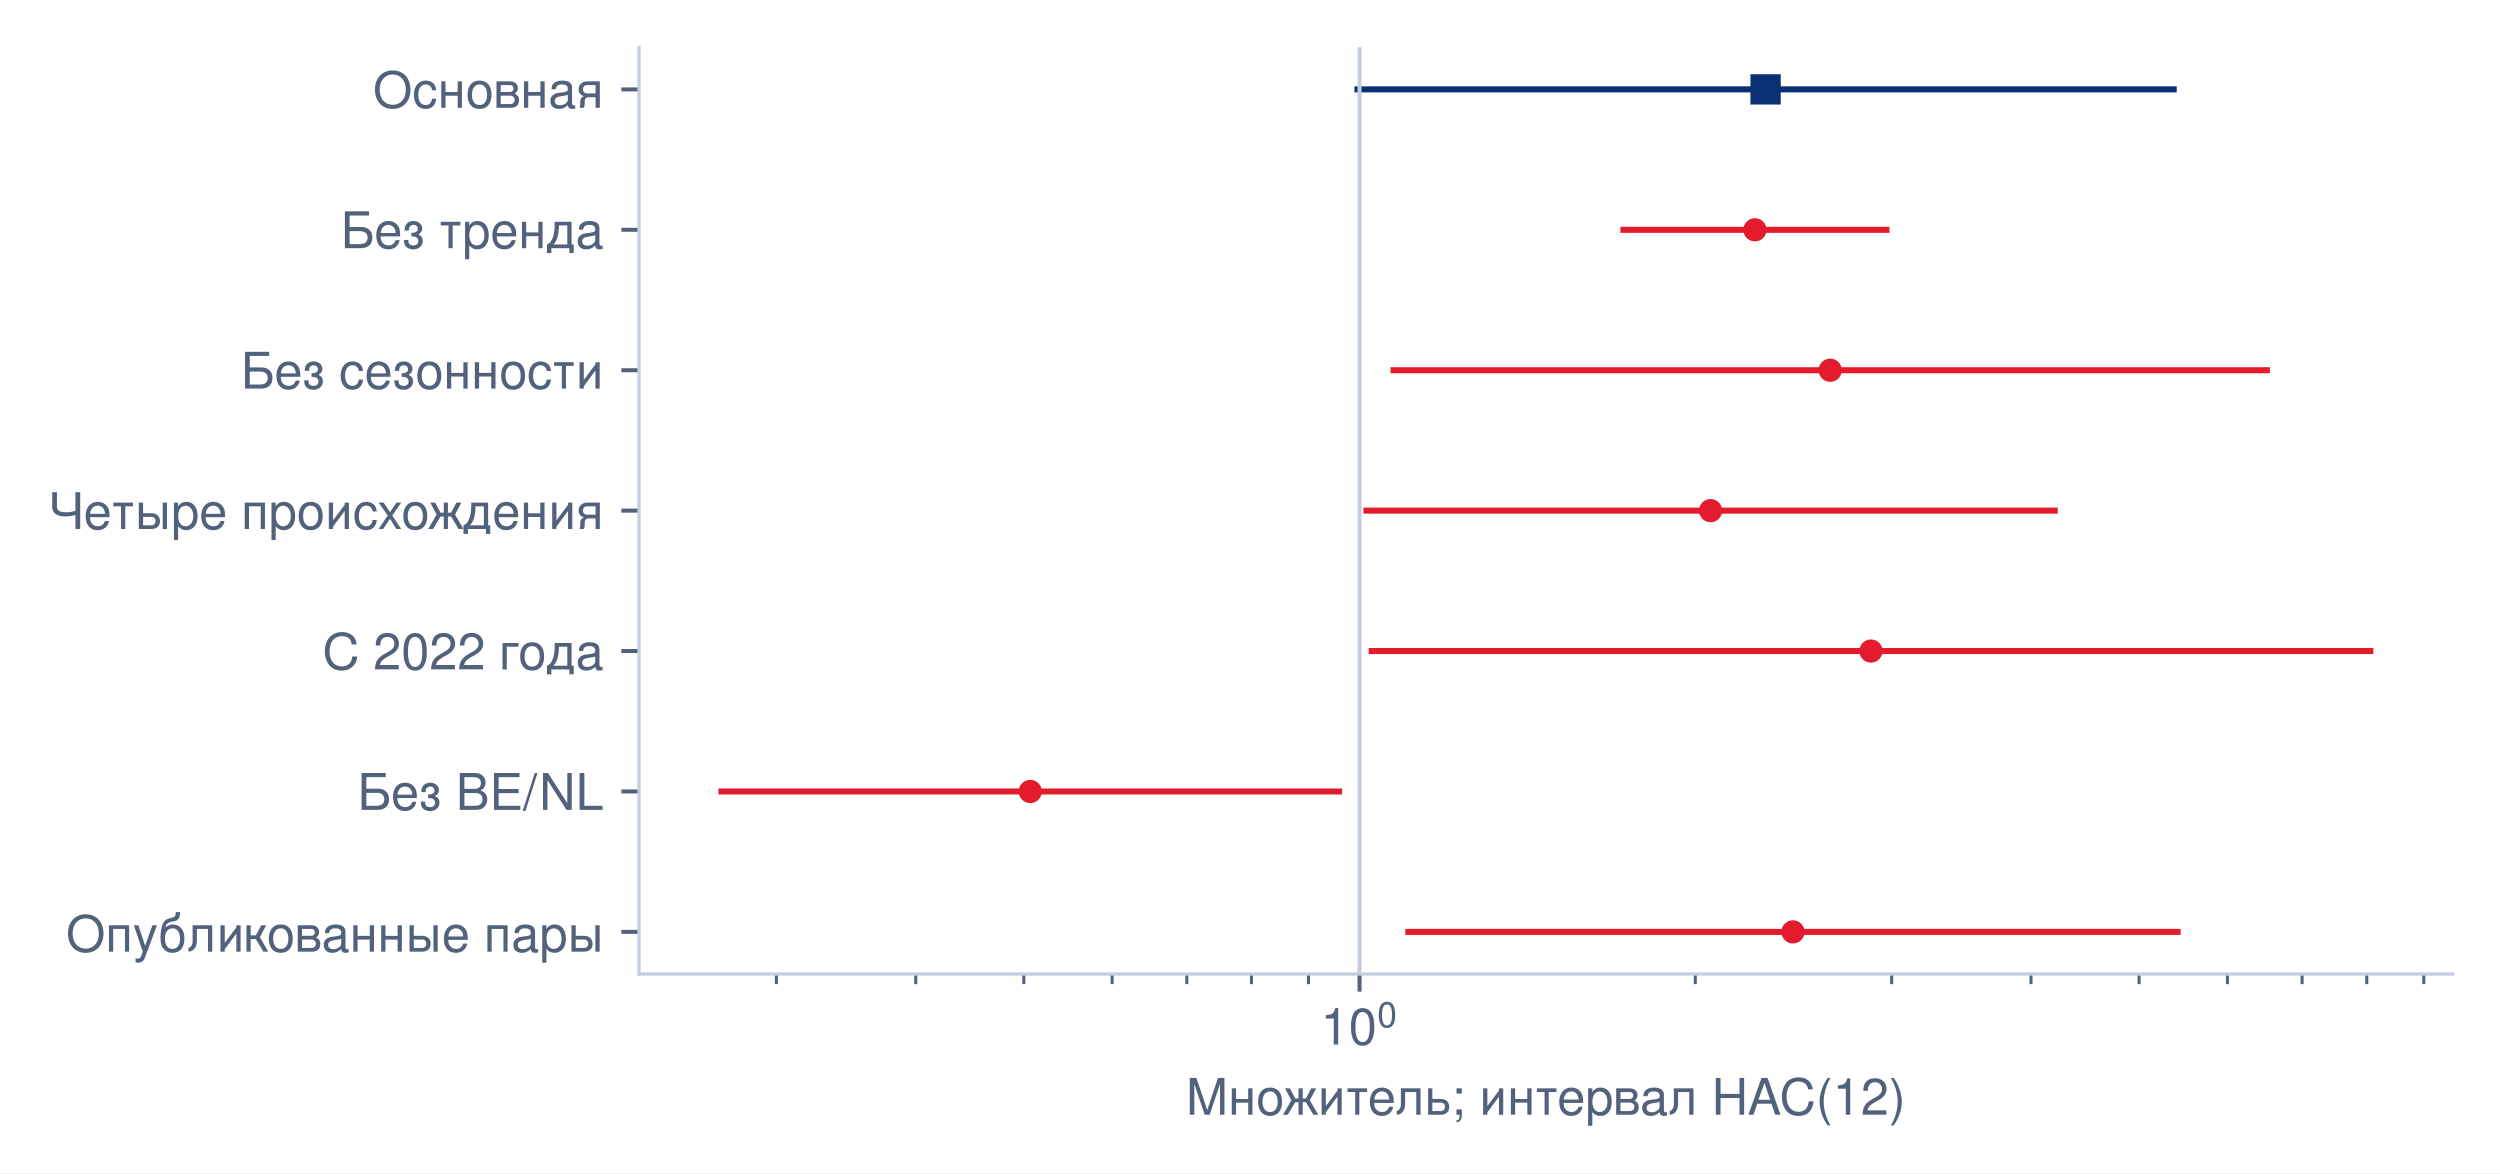
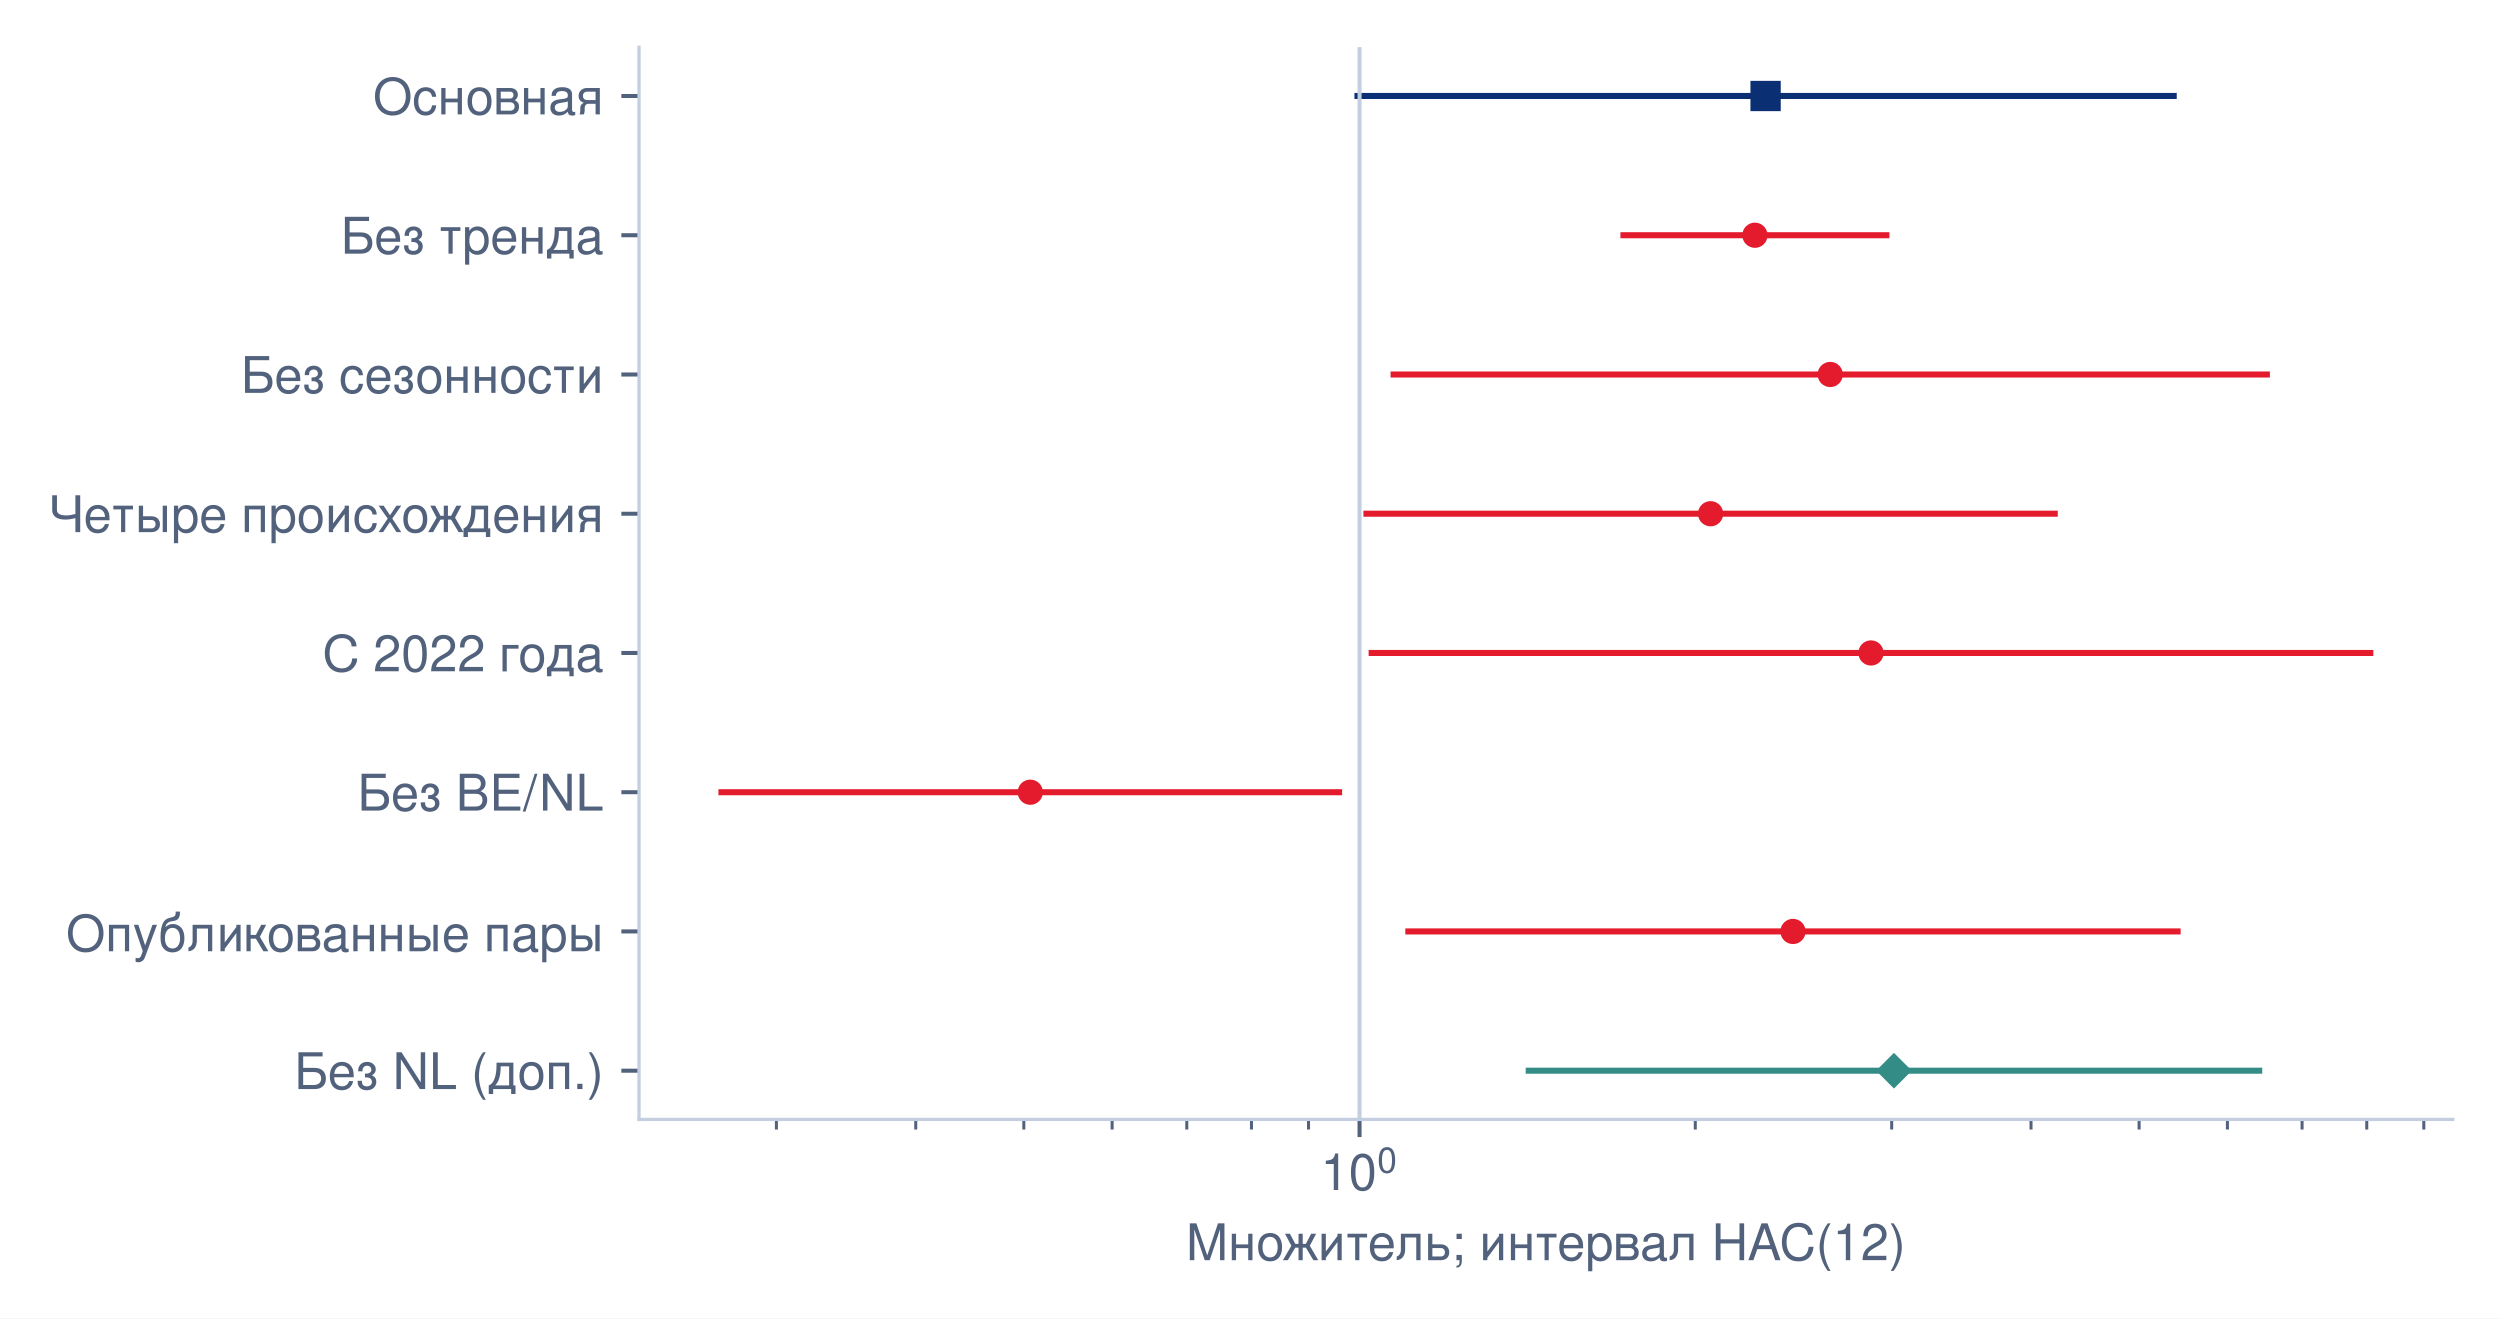
- <svg xmlns="http://www.w3.org/2000/svg" xmlns:xlink="http://www.w3.org/1999/xlink" width="495.12pt" height="232.32pt" viewBox="0 0 495.12 232.32" version="1.1">
+ <svg xmlns="http://www.w3.org/2000/svg" xmlns:xlink="http://www.w3.org/1999/xlink" width="495.12pt" height="261.12pt" viewBox="0 0 495.12 261.12" version="1.1">
  <defs>
    <style type="text/css">*{stroke-linejoin: round; stroke-linecap: butt}</style>
  </defs>
  <g id="figure_1">
    <g id="patch_1">
-       <path d="M 0 232.32  L 495.12 232.32  L 495.12 0  L 0 0  z " style="fill: #ffffff" />
+       <path d="M 0 261.12  L 495.12 261.12  L 495.12 0  L 0 0  z " style="fill: #ffffff" />
    </g>
    <g id="axes_1">
      <g id="patch_2">
-         <path d="M 126.558 192.9  L 485.76 192.9  L 485.76 9.36  L 126.558 9.36  z " style="fill: #ffffff" />
+         <path d="M 126.558 221.7  L 485.76 221.7  L 485.76 9.36  L 126.558 9.36  z " style="fill: #ffffff" />
      </g>
      <g id="matplotlib.axis_1">
        <g id="xtick_1">
          <g id="line2d_1">
-             <path d="M 269.256 192.9  L 269.256 9.36  " clip-path="url(#p81fc3f69a3)" style="fill: none; stroke: #dbe4ef; stroke-width: 0.55; stroke-linecap: square" />
+             <path d="M 269.256 221.7  L 269.256 9.36  " clip-path="url(#pdd04d3d1da)" style="fill: none; stroke: #dbe4ef; stroke-width: 0.55; stroke-linecap: square" />
          </g>
          <g id="line2d_2">
            <defs>
              <path id="md188bb323f" d="M 0 0  L 0 3.5  " style="stroke: #52627c; stroke-width: 0.8" />
            </defs>
            <g>
-               <use xlink:href="#md188bb323f" x="269.256" y="192.9" style="fill: #52627c; stroke: #52627c; stroke-width: 0.8" />
+               <use xlink:href="#md188bb323f" x="269.256" y="221.7" style="fill: #52627c; stroke: #52627c; stroke-width: 0.8" />
            </g>
          </g>
          <g id="text_1">
-             <g style="fill: #52627c" transform="translate(261.5564 207.1908)">
+             <g style="fill: #52627c" transform="translate(261.5564 235.9908)">
              <text>
                <tspan x="0" y="-0.311" style="font-size: 10px; font-family: 'Nimbus Sans'; fill: #52627c">1</tspan>
                <tspan x="5.56" y="-0.311" style="font-size: 10px; font-family: 'Nimbus Sans'; fill: #52627c">0</tspan>
                <tspan x="11.206" y="-3.75" style="font-size: 7px; font-family: 'Nimbus Sans'; fill: #52627c">0</tspan>
              </text>
            </g>
          </g>
        </g>
        <g id="xtick_2">
          <g id="line2d_3">
            <defs>
              <path id="m57189ea92f" d="M 0 0  L 0 2  " style="stroke: #52627c; stroke-width: 0.6" />
            </defs>
            <g>
-               <use xlink:href="#m57189ea92f" x="153.763" y="192.9" style="fill: #52627c; stroke: #52627c; stroke-width: 0.6" />
+               <use xlink:href="#m57189ea92f" x="153.763" y="221.7" style="fill: #52627c; stroke: #52627c; stroke-width: 0.6" />
            </g>
          </g>
        </g>
        <g id="xtick_3">
          <g id="line2d_4">
            <g>
-               <use xlink:href="#m57189ea92f" x="181.359" y="192.9" style="fill: #52627c; stroke: #52627c; stroke-width: 0.6" />
+               <use xlink:href="#m57189ea92f" x="181.359" y="221.7" style="fill: #52627c; stroke: #52627c; stroke-width: 0.6" />
            </g>
          </g>
        </g>
        <g id="xtick_4">
          <g id="line2d_5">
            <g>
-               <use xlink:href="#m57189ea92f" x="202.765" y="192.9" style="fill: #52627c; stroke: #52627c; stroke-width: 0.6" />
+               <use xlink:href="#m57189ea92f" x="202.765" y="221.7" style="fill: #52627c; stroke: #52627c; stroke-width: 0.6" />
            </g>
          </g>
        </g>
        <g id="xtick_5">
          <g id="line2d_6">
            <g>
-               <use xlink:href="#m57189ea92f" x="220.254" y="192.9" style="fill: #52627c; stroke: #52627c; stroke-width: 0.6" />
+               <use xlink:href="#m57189ea92f" x="220.254" y="221.7" style="fill: #52627c; stroke: #52627c; stroke-width: 0.6" />
            </g>
          </g>
        </g>
        <g id="xtick_6">
          <g id="line2d_7">
            <g>
-               <use xlink:href="#m57189ea92f" x="235.042" y="192.9" style="fill: #52627c; stroke: #52627c; stroke-width: 0.6" />
+               <use xlink:href="#m57189ea92f" x="235.042" y="221.7" style="fill: #52627c; stroke: #52627c; stroke-width: 0.6" />
            </g>
          </g>
        </g>
        <g id="xtick_7">
          <g id="line2d_8">
            <g>
-               <use xlink:href="#m57189ea92f" x="247.851" y="192.9" style="fill: #52627c; stroke: #52627c; stroke-width: 0.6" />
+               <use xlink:href="#m57189ea92f" x="247.851" y="221.7" style="fill: #52627c; stroke: #52627c; stroke-width: 0.6" />
            </g>
          </g>
        </g>
        <g id="xtick_8">
          <g id="line2d_9">
            <g>
-               <use xlink:href="#m57189ea92f" x="259.149" y="192.9" style="fill: #52627c; stroke: #52627c; stroke-width: 0.6" />
+               <use xlink:href="#m57189ea92f" x="259.149" y="221.7" style="fill: #52627c; stroke: #52627c; stroke-width: 0.6" />
            </g>
          </g>
        </g>
        <g id="xtick_9">
          <g id="line2d_10">
            <g>
-               <use xlink:href="#m57189ea92f" x="335.748" y="192.9" style="fill: #52627c; stroke: #52627c; stroke-width: 0.6" />
+               <use xlink:href="#m57189ea92f" x="335.748" y="221.7" style="fill: #52627c; stroke: #52627c; stroke-width: 0.6" />
            </g>
          </g>
        </g>
        <g id="xtick_10">
          <g id="line2d_11">
            <g>
-               <use xlink:href="#m57189ea92f" x="374.643" y="192.9" style="fill: #52627c; stroke: #52627c; stroke-width: 0.6" />
+               <use xlink:href="#m57189ea92f" x="374.643" y="221.7" style="fill: #52627c; stroke: #52627c; stroke-width: 0.6" />
            </g>
          </g>
        </g>
        <g id="xtick_11">
          <g id="line2d_12">
            <g>
-               <use xlink:href="#m57189ea92f" x="402.24" y="192.9" style="fill: #52627c; stroke: #52627c; stroke-width: 0.6" />
+               <use xlink:href="#m57189ea92f" x="402.24" y="221.7" style="fill: #52627c; stroke: #52627c; stroke-width: 0.6" />
            </g>
          </g>
        </g>
        <g id="xtick_12">
          <g id="line2d_13">
            <g>
-               <use xlink:href="#m57189ea92f" x="423.645" y="192.9" style="fill: #52627c; stroke: #52627c; stroke-width: 0.6" />
+               <use xlink:href="#m57189ea92f" x="423.645" y="221.7" style="fill: #52627c; stroke: #52627c; stroke-width: 0.6" />
            </g>
          </g>
        </g>
        <g id="xtick_13">
          <g id="line2d_14">
            <g>
-               <use xlink:href="#m57189ea92f" x="441.135" y="192.9" style="fill: #52627c; stroke: #52627c; stroke-width: 0.6" />
+               <use xlink:href="#m57189ea92f" x="441.135" y="221.7" style="fill: #52627c; stroke: #52627c; stroke-width: 0.6" />
            </g>
          </g>
        </g>
        <g id="xtick_14">
          <g id="line2d_15">
            <g>
-               <use xlink:href="#m57189ea92f" x="455.922" y="192.9" style="fill: #52627c; stroke: #52627c; stroke-width: 0.6" />
+               <use xlink:href="#m57189ea92f" x="455.922" y="221.7" style="fill: #52627c; stroke: #52627c; stroke-width: 0.6" />
            </g>
          </g>
        </g>
        <g id="xtick_15">
          <g id="line2d_16">
            <g>
-               <use xlink:href="#m57189ea92f" x="468.731" y="192.9" style="fill: #52627c; stroke: #52627c; stroke-width: 0.6" />
+               <use xlink:href="#m57189ea92f" x="468.731" y="221.7" style="fill: #52627c; stroke: #52627c; stroke-width: 0.6" />
            </g>
          </g>
        </g>
        <g id="xtick_16">
          <g id="line2d_17">
            <g>
-               <use xlink:href="#m57189ea92f" x="480.03" y="192.9" style="fill: #52627c; stroke: #52627c; stroke-width: 0.6" />
+               <use xlink:href="#m57189ea92f" x="480.03" y="221.7" style="fill: #52627c; stroke: #52627c; stroke-width: 0.6" />
            </g>
          </g>
        </g>
        <g id="text_2">
-           <text style="font-size: 10px; font-family: 'Nimbus Sans'; text-anchor: middle; fill: #52627c" x="306.159" y="220.78" transform="rotate(-0 306.159 220.7798)">Множитель; интервал HAC(12)</text>
+           <text style="font-size: 10px; font-family: 'Nimbus Sans'; text-anchor: middle; fill: #52627c" x="306.159" y="249.58" transform="rotate(-0 306.159 249.5798)">Множитель; интервал HAC(12)</text>
        </g>
      </g>
      <g id="matplotlib.axis_2">
        <g id="ytick_1">
          <g id="line2d_18">
            <defs>
              <path id="m8aa7f7965a" d="M 0 0  L -3.5 0  " style="stroke: #52627c; stroke-width: 0.8" />
            </defs>
            <g>
-               <use xlink:href="#m8aa7f7965a" x="126.558" y="17.703" style="fill: #52627c; stroke: #52627c; stroke-width: 0.8" />
+               <use xlink:href="#m8aa7f7965a" x="126.558" y="19.012" style="fill: #52627c; stroke: #52627c; stroke-width: 0.8" />
            </g>
          </g>
          <g id="text_3">
-             <text style="font-size: 10px; font-family: 'Nimbus Sans'; text-anchor: end; fill: #52627c" x="119.558" y="21.348" transform="rotate(-0 119.5584 21.34805)">Основная</text>
+             <text style="font-size: 10px; font-family: 'Nimbus Sans'; text-anchor: end; fill: #52627c" x="119.558" y="22.657" transform="rotate(-0 119.5584 22.65714)">Основная</text>
          </g>
        </g>
        <g id="ytick_2">
          <g id="line2d_19">
            <g>
-               <use xlink:href="#m8aa7f7965a" x="126.558" y="45.512" style="fill: #52627c; stroke: #52627c; stroke-width: 0.8" />
+               <use xlink:href="#m8aa7f7965a" x="126.558" y="46.588" style="fill: #52627c; stroke: #52627c; stroke-width: 0.8" />
            </g>
          </g>
          <g id="text_4">
-             <text style="font-size: 10px; font-family: 'Nimbus Sans'; text-anchor: end; fill: #52627c" x="119.558" y="49.157" transform="rotate(-0 119.5584 49.15716)">Без тренда</text>
+             <text style="font-size: 10px; font-family: 'Nimbus Sans'; text-anchor: end; fill: #52627c" x="119.558" y="50.234" transform="rotate(-0 119.5584 50.23378)">Без тренда</text>
          </g>
        </g>
        <g id="ytick_3">
          <g id="line2d_20">
            <g>
-               <use xlink:href="#m8aa7f7965a" x="126.558" y="73.321" style="fill: #52627c; stroke: #52627c; stroke-width: 0.8" />
+               <use xlink:href="#m8aa7f7965a" x="126.558" y="74.165" style="fill: #52627c; stroke: #52627c; stroke-width: 0.8" />
            </g>
          </g>
          <g id="text_5">
-             <text style="font-size: 10px; font-family: 'Nimbus Sans'; text-anchor: end; fill: #52627c" x="119.558" y="76.966" transform="rotate(-0 119.5584 76.96627)">Без сезонности</text>
+             <text style="font-size: 10px; font-family: 'Nimbus Sans'; text-anchor: end; fill: #52627c" x="119.558" y="77.81" transform="rotate(-0 119.5584 77.81042)">Без сезонности</text>
          </g>
        </g>
        <g id="ytick_4">
          <g id="line2d_21">
            <g>
-               <use xlink:href="#m8aa7f7965a" x="126.558" y="101.13" style="fill: #52627c; stroke: #52627c; stroke-width: 0.8" />
+               <use xlink:href="#m8aa7f7965a" x="126.558" y="101.742" style="fill: #52627c; stroke: #52627c; stroke-width: 0.8" />
            </g>
          </g>
          <g id="text_6">
-             <text style="font-size: 10px; font-family: 'Nimbus Sans'; text-anchor: end; fill: #52627c" x="119.558" y="104.775" transform="rotate(-0 119.5584 104.7754)">Четыре происхождения</text>
+             <text style="font-size: 10px; font-family: 'Nimbus Sans'; text-anchor: end; fill: #52627c" x="119.558" y="105.387" transform="rotate(-0 119.5584 105.3871)">Четыре происхождения</text>
          </g>
        </g>
        <g id="ytick_5">
          <g id="line2d_22">
            <g>
-               <use xlink:href="#m8aa7f7965a" x="126.558" y="128.939" style="fill: #52627c; stroke: #52627c; stroke-width: 0.8" />
+               <use xlink:href="#m8aa7f7965a" x="126.558" y="129.318" style="fill: #52627c; stroke: #52627c; stroke-width: 0.8" />
            </g>
          </g>
          <g id="text_7">
-             <text style="font-size: 10px; font-family: 'Nimbus Sans'; text-anchor: end; fill: #52627c" x="119.558" y="132.584" transform="rotate(-0 119.5584 132.5845)">С 2022 года</text>
+             <text style="font-size: 10px; font-family: 'Nimbus Sans'; text-anchor: end; fill: #52627c" x="119.558" y="132.964" transform="rotate(-0 119.5584 132.9637)">С 2022 года</text>
          </g>
        </g>
        <g id="ytick_6">
          <g id="line2d_23">
            <g>
-               <use xlink:href="#m8aa7f7965a" x="126.558" y="156.748" style="fill: #52627c; stroke: #52627c; stroke-width: 0.8" />
+               <use xlink:href="#m8aa7f7965a" x="126.558" y="156.895" style="fill: #52627c; stroke: #52627c; stroke-width: 0.8" />
            </g>
          </g>
          <g id="text_8">
-             <text style="font-size: 10px; font-family: 'Nimbus Sans'; text-anchor: end; fill: #52627c" x="119.558" y="160.394" transform="rotate(-0 119.5584 160.3936)">Без BE/NL</text>
+             <text style="font-size: 10px; font-family: 'Nimbus Sans'; text-anchor: end; fill: #52627c" x="119.558" y="160.54" transform="rotate(-0 119.5584 160.5403)">Без BE/NL</text>
          </g>
        </g>
        <g id="ytick_7">
          <g id="line2d_24">
            <g>
-               <use xlink:href="#m8aa7f7965a" x="126.558" y="184.557" style="fill: #52627c; stroke: #52627c; stroke-width: 0.8" />
+               <use xlink:href="#m8aa7f7965a" x="126.558" y="184.472" style="fill: #52627c; stroke: #52627c; stroke-width: 0.8" />
            </g>
          </g>
          <g id="text_9">
-             <text style="font-size: 10px; font-family: 'Nimbus Sans'; text-anchor: end; fill: #52627c" x="119.558" y="188.478" transform="rotate(-0 119.5584 188.4777)">Опубликованные пары</text>
-           </g>
-         </g>
-       </g>
-       <g id="line2d_25">
-         <path d="M 268.846 17.703  L 430.5 17.703  " clip-path="url(#p81fc3f69a3)" style="fill: none; stroke: #0b2f73; stroke-width: 1.2; stroke-linecap: square" />
+             <text style="font-size: 10px; font-family: 'Nimbus Sans'; text-anchor: end; fill: #52627c" x="119.558" y="188.392" transform="rotate(-0 119.5584 188.392)">Опубликованные пары</text>
+           </g>
+         </g>
+         <g id="ytick_8">
+           <g id="line2d_25">
+             <g>
+               <use xlink:href="#m8aa7f7965a" x="126.558" y="212.048" style="fill: #52627c; stroke: #52627c; stroke-width: 0.8" />
+             </g>
+           </g>
+           <g id="text_10">
+             <text style="font-size: 10px; font-family: 'Nimbus Sans'; text-anchor: end; fill: #52627c" x="119.558" y="215.694" transform="rotate(-0 119.5584 215.6936)">Без NL (доп.)</text>
+           </g>
+         </g>
      </g>
      <g id="line2d_26">
-         <path d="M 349.673 17.703  " clip-path="url(#p81fc3f69a3)" style="fill: none; stroke: #0b2f73; stroke-width: 1.5; stroke-linecap: square" />
+         <path d="M 268.846 19.012  L 430.5 19.012  " clip-path="url(#pdd04d3d1da)" style="fill: none; stroke: #0b2f73; stroke-width: 1.2; stroke-linecap: square" />
+       </g>
+       <g id="line2d_27">
+         <path d="M 349.673 19.012  " clip-path="url(#pdd04d3d1da)" style="fill: none; stroke: #0b2f73; stroke-width: 1.5; stroke-linecap: square" />
        <defs>
          <path id="m46db56ead0" d="M -2.5 2.5  L 2.5 2.5  L 2.5 -2.5  L -2.5 -2.5  z " style="stroke: #0b2f73; stroke-linejoin: miter" />
        </defs>
-         <g clip-path="url(#p81fc3f69a3)">
-           <use xlink:href="#m46db56ead0" x="349.673" y="17.703" style="fill: #0b2f73; stroke: #0b2f73; stroke-linejoin: miter" />
-         </g>
-       </g>
-       <g id="line2d_27">
-         <path d="M 321.524 45.512  L 373.595 45.512  " clip-path="url(#p81fc3f69a3)" style="fill: none; stroke: #e31b2d; stroke-width: 1.2; stroke-linecap: square" />
+         <g clip-path="url(#pdd04d3d1da)">
+           <use xlink:href="#m46db56ead0" x="349.673" y="19.012" style="fill: #0b2f73; stroke: #0b2f73; stroke-linejoin: miter" />
+         </g>
      </g>
      <g id="line2d_28">
-         <path d="M 347.56 45.512  " clip-path="url(#p81fc3f69a3)" style="fill: none; stroke: #e31b2d; stroke-width: 1.5; stroke-linecap: square" />
+         <path d="M 321.524 46.588  L 373.595 46.588  " clip-path="url(#pdd04d3d1da)" style="fill: none; stroke: #e31b2d; stroke-width: 1.2; stroke-linecap: square" />
+       </g>
+       <g id="line2d_29">
+         <path d="M 347.56 46.588  " clip-path="url(#pdd04d3d1da)" style="fill: none; stroke: #e31b2d; stroke-width: 1.5; stroke-linecap: square" />
        <defs>
-           <path id="md06ec3799e" d="M 0 1.8  C 0.477 1.8 0.935 1.61 1.273 1.273  C 1.61 0.935 1.8 0.477 1.8 0  C 1.8 -0.477 1.61 -0.935 1.273 -1.273  C 0.935 -1.61 0.477 -1.8 0 -1.8  C -0.477 -1.8 -0.935 -1.61 -1.273 -1.273  C -1.61 -0.935 -1.8 -0.477 -1.8 0  C -1.8 0.477 -1.61 0.935 -1.273 1.273  C -0.935 1.61 -0.477 1.8 0 1.8  z " style="stroke: #e31b2d" />
+           <path id="mdeb49d7835" d="M 0 2  C 0.53 2 1.039 1.789 1.414 1.414  C 1.789 1.039 2 0.53 2 0  C 2 -0.53 1.789 -1.039 1.414 -1.414  C 1.039 -1.789 0.53 -2 0 -2  C -0.53 -2 -1.039 -1.789 -1.414 -1.414  C -1.789 -1.039 -2 -0.53 -2 0  C -2 0.53 -1.789 1.039 -1.414 1.414  C -1.039 1.789 -0.53 2 0 2  z " style="stroke: #e31b2d" />
        </defs>
-         <g clip-path="url(#p81fc3f69a3)">
-           <use xlink:href="#md06ec3799e" x="347.56" y="45.512" style="fill: #e31b2d; stroke: #e31b2d" />
-         </g>
-       </g>
-       <g id="line2d_29">
-         <path d="M 275.998 73.321  L 448.947 73.321  " clip-path="url(#p81fc3f69a3)" style="fill: none; stroke: #e31b2d; stroke-width: 1.2; stroke-linecap: square" />
+         <g clip-path="url(#pdd04d3d1da)">
+           <use xlink:href="#mdeb49d7835" x="347.56" y="46.588" style="fill: #e31b2d; stroke: #e31b2d" />
+         </g>
      </g>
      <g id="line2d_30">
-         <path d="M 362.472 73.321  " clip-path="url(#p81fc3f69a3)" style="fill: none; stroke: #e31b2d; stroke-width: 1.5; stroke-linecap: square" />
-         <g clip-path="url(#p81fc3f69a3)">
-           <use xlink:href="#md06ec3799e" x="362.472" y="73.321" style="fill: #e31b2d; stroke: #e31b2d" />
-         </g>
+         <path d="M 275.998 74.165  L 448.947 74.165  " clip-path="url(#pdd04d3d1da)" style="fill: none; stroke: #e31b2d; stroke-width: 1.2; stroke-linecap: square" />
      </g>
      <g id="line2d_31">
-         <path d="M 270.619 101.13  L 406.938 101.13  " clip-path="url(#p81fc3f69a3)" style="fill: none; stroke: #e31b2d; stroke-width: 1.2; stroke-linecap: square" />
+         <path d="M 362.472 74.165  " clip-path="url(#pdd04d3d1da)" style="fill: none; stroke: #e31b2d; stroke-width: 1.5; stroke-linecap: square" />
+         <g clip-path="url(#pdd04d3d1da)">
+           <use xlink:href="#mdeb49d7835" x="362.472" y="74.165" style="fill: #e31b2d; stroke: #e31b2d" />
+         </g>
      </g>
      <g id="line2d_32">
-         <path d="M 338.778 101.13  " clip-path="url(#p81fc3f69a3)" style="fill: none; stroke: #e31b2d; stroke-width: 1.5; stroke-linecap: square" />
-         <g clip-path="url(#p81fc3f69a3)">
-           <use xlink:href="#md06ec3799e" x="338.778" y="101.13" style="fill: #e31b2d; stroke: #e31b2d" />
-         </g>
+         <path d="M 270.619 101.742  L 406.938 101.742  " clip-path="url(#pdd04d3d1da)" style="fill: none; stroke: #e31b2d; stroke-width: 1.2; stroke-linecap: square" />
      </g>
      <g id="line2d_33">
-         <path d="M 271.654 128.939  L 469.432 128.939  " clip-path="url(#p81fc3f69a3)" style="fill: none; stroke: #e31b2d; stroke-width: 1.2; stroke-linecap: square" />
+         <path d="M 338.778 101.742  " clip-path="url(#pdd04d3d1da)" style="fill: none; stroke: #e31b2d; stroke-width: 1.5; stroke-linecap: square" />
+         <g clip-path="url(#pdd04d3d1da)">
+           <use xlink:href="#mdeb49d7835" x="338.778" y="101.742" style="fill: #e31b2d; stroke: #e31b2d" />
+         </g>
      </g>
      <g id="line2d_34">
-         <path d="M 370.543 128.939  " clip-path="url(#p81fc3f69a3)" style="fill: none; stroke: #e31b2d; stroke-width: 1.5; stroke-linecap: square" />
-         <g clip-path="url(#p81fc3f69a3)">
-           <use xlink:href="#md06ec3799e" x="370.543" y="128.939" style="fill: #e31b2d; stroke: #e31b2d" />
-         </g>
+         <path d="M 271.654 129.318  L 469.432 129.318  " clip-path="url(#pdd04d3d1da)" style="fill: none; stroke: #e31b2d; stroke-width: 1.2; stroke-linecap: square" />
      </g>
      <g id="line2d_35">
-         <path d="M 142.886 156.748  L 265.201 156.748  " clip-path="url(#p81fc3f69a3)" style="fill: none; stroke: #e31b2d; stroke-width: 1.2; stroke-linecap: square" />
+         <path d="M 370.543 129.318  " clip-path="url(#pdd04d3d1da)" style="fill: none; stroke: #e31b2d; stroke-width: 1.5; stroke-linecap: square" />
+         <g clip-path="url(#pdd04d3d1da)">
+           <use xlink:href="#mdeb49d7835" x="370.543" y="129.318" style="fill: #e31b2d; stroke: #e31b2d" />
+         </g>
      </g>
      <g id="line2d_36">
-         <path d="M 204.043 156.748  " clip-path="url(#p81fc3f69a3)" style="fill: none; stroke: #e31b2d; stroke-width: 1.5; stroke-linecap: square" />
-         <g clip-path="url(#p81fc3f69a3)">
-           <use xlink:href="#md06ec3799e" x="204.043" y="156.748" style="fill: #e31b2d; stroke: #e31b2d" />
-         </g>
+         <path d="M 142.886 156.895  L 265.201 156.895  " clip-path="url(#pdd04d3d1da)" style="fill: none; stroke: #e31b2d; stroke-width: 1.2; stroke-linecap: square" />
      </g>
      <g id="line2d_37">
-         <path d="M 278.919 184.557  L 431.272 184.557  " clip-path="url(#p81fc3f69a3)" style="fill: none; stroke: #e31b2d; stroke-width: 1.2; stroke-linecap: square" />
+         <path d="M 204.043 156.895  " clip-path="url(#pdd04d3d1da)" style="fill: none; stroke: #e31b2d; stroke-width: 1.5; stroke-linecap: square" />
+         <g clip-path="url(#pdd04d3d1da)">
+           <use xlink:href="#mdeb49d7835" x="204.043" y="156.895" style="fill: #e31b2d; stroke: #e31b2d" />
+         </g>
      </g>
      <g id="line2d_38">
-         <path d="M 355.096 184.557  " clip-path="url(#p81fc3f69a3)" style="fill: none; stroke: #e31b2d; stroke-width: 1.5; stroke-linecap: square" />
-         <g clip-path="url(#p81fc3f69a3)">
-           <use xlink:href="#md06ec3799e" x="355.096" y="184.557" style="fill: #e31b2d; stroke: #e31b2d" />
-         </g>
+         <path d="M 278.919 184.472  L 431.272 184.472  " clip-path="url(#pdd04d3d1da)" style="fill: none; stroke: #e31b2d; stroke-width: 1.2; stroke-linecap: square" />
      </g>
      <g id="line2d_39">
-         <path d="M 269.256 192.9  L 269.256 9.36  " clip-path="url(#p81fc3f69a3)" style="fill: none; stroke: #c3cfe0; stroke-width: 0.8; stroke-linecap: square" />
+         <path d="M 355.096 184.472  " clip-path="url(#pdd04d3d1da)" style="fill: none; stroke: #e31b2d; stroke-width: 1.5; stroke-linecap: square" />
+         <g clip-path="url(#pdd04d3d1da)">
+           <use xlink:href="#mdeb49d7835" x="355.096" y="184.472" style="fill: #e31b2d; stroke: #e31b2d" />
+         </g>
+       </g>
+       <g id="line2d_40">
+         <path d="M 302.762 212.048  L 447.428 212.048  " clip-path="url(#pdd04d3d1da)" style="fill: none; stroke: #338c86; stroke-width: 1.2; stroke-linecap: square" />
+       </g>
+       <g id="line2d_41">
+         <path d="M 375.095 212.048  " clip-path="url(#pdd04d3d1da)" style="fill: none; stroke: #338c86; stroke-width: 1.5; stroke-linecap: square" />
+         <defs>
+           <path id="m9d380d0d5d" d="M -0 2.828  L 2.828 0  L 0 -2.828  L -2.828 -0  z " style="stroke: #338c86; stroke-linejoin: miter" />
+         </defs>
+         <g clip-path="url(#pdd04d3d1da)">
+           <use xlink:href="#m9d380d0d5d" x="375.095" y="212.048" style="fill: #338c86; stroke: #338c86; stroke-linejoin: miter" />
+         </g>
+       </g>
+       <g id="line2d_42">
+         <path d="M 269.256 221.7  L 269.256 9.36  " clip-path="url(#pdd04d3d1da)" style="fill: none; stroke: #c3cfe0; stroke-width: 0.8; stroke-linecap: square" />
      </g>
      <g id="patch_3">
-         <path d="M 126.558 192.9  L 126.558 9.36  " style="fill: none; stroke: #c3cfe0; stroke-width: 0.65; stroke-linejoin: miter; stroke-linecap: square" />
+         <path d="M 126.558 221.7  L 126.558 9.36  " style="fill: none; stroke: #c3cfe0; stroke-width: 0.65; stroke-linejoin: miter; stroke-linecap: square" />
      </g>
      <g id="patch_4">
-         <path d="M 126.558 192.9  L 485.76 192.9  " style="fill: none; stroke: #c3cfe0; stroke-width: 0.65; stroke-linejoin: miter; stroke-linecap: square" />
+         <path d="M 126.558 221.7  L 485.76 221.7  " style="fill: none; stroke: #c3cfe0; stroke-width: 0.65; stroke-linejoin: miter; stroke-linecap: square" />
      </g>
    </g>
  </g>
  <defs>
-     <clipPath id="p81fc3f69a3">
-       <rect x="126.558" y="9.36" width="359.201" height="183.54" />
+     <clipPath id="pdd04d3d1da">
+       <rect x="126.558" y="9.36" width="359.201" height="212.34" />
    </clipPath>
  </defs>
</svg>
